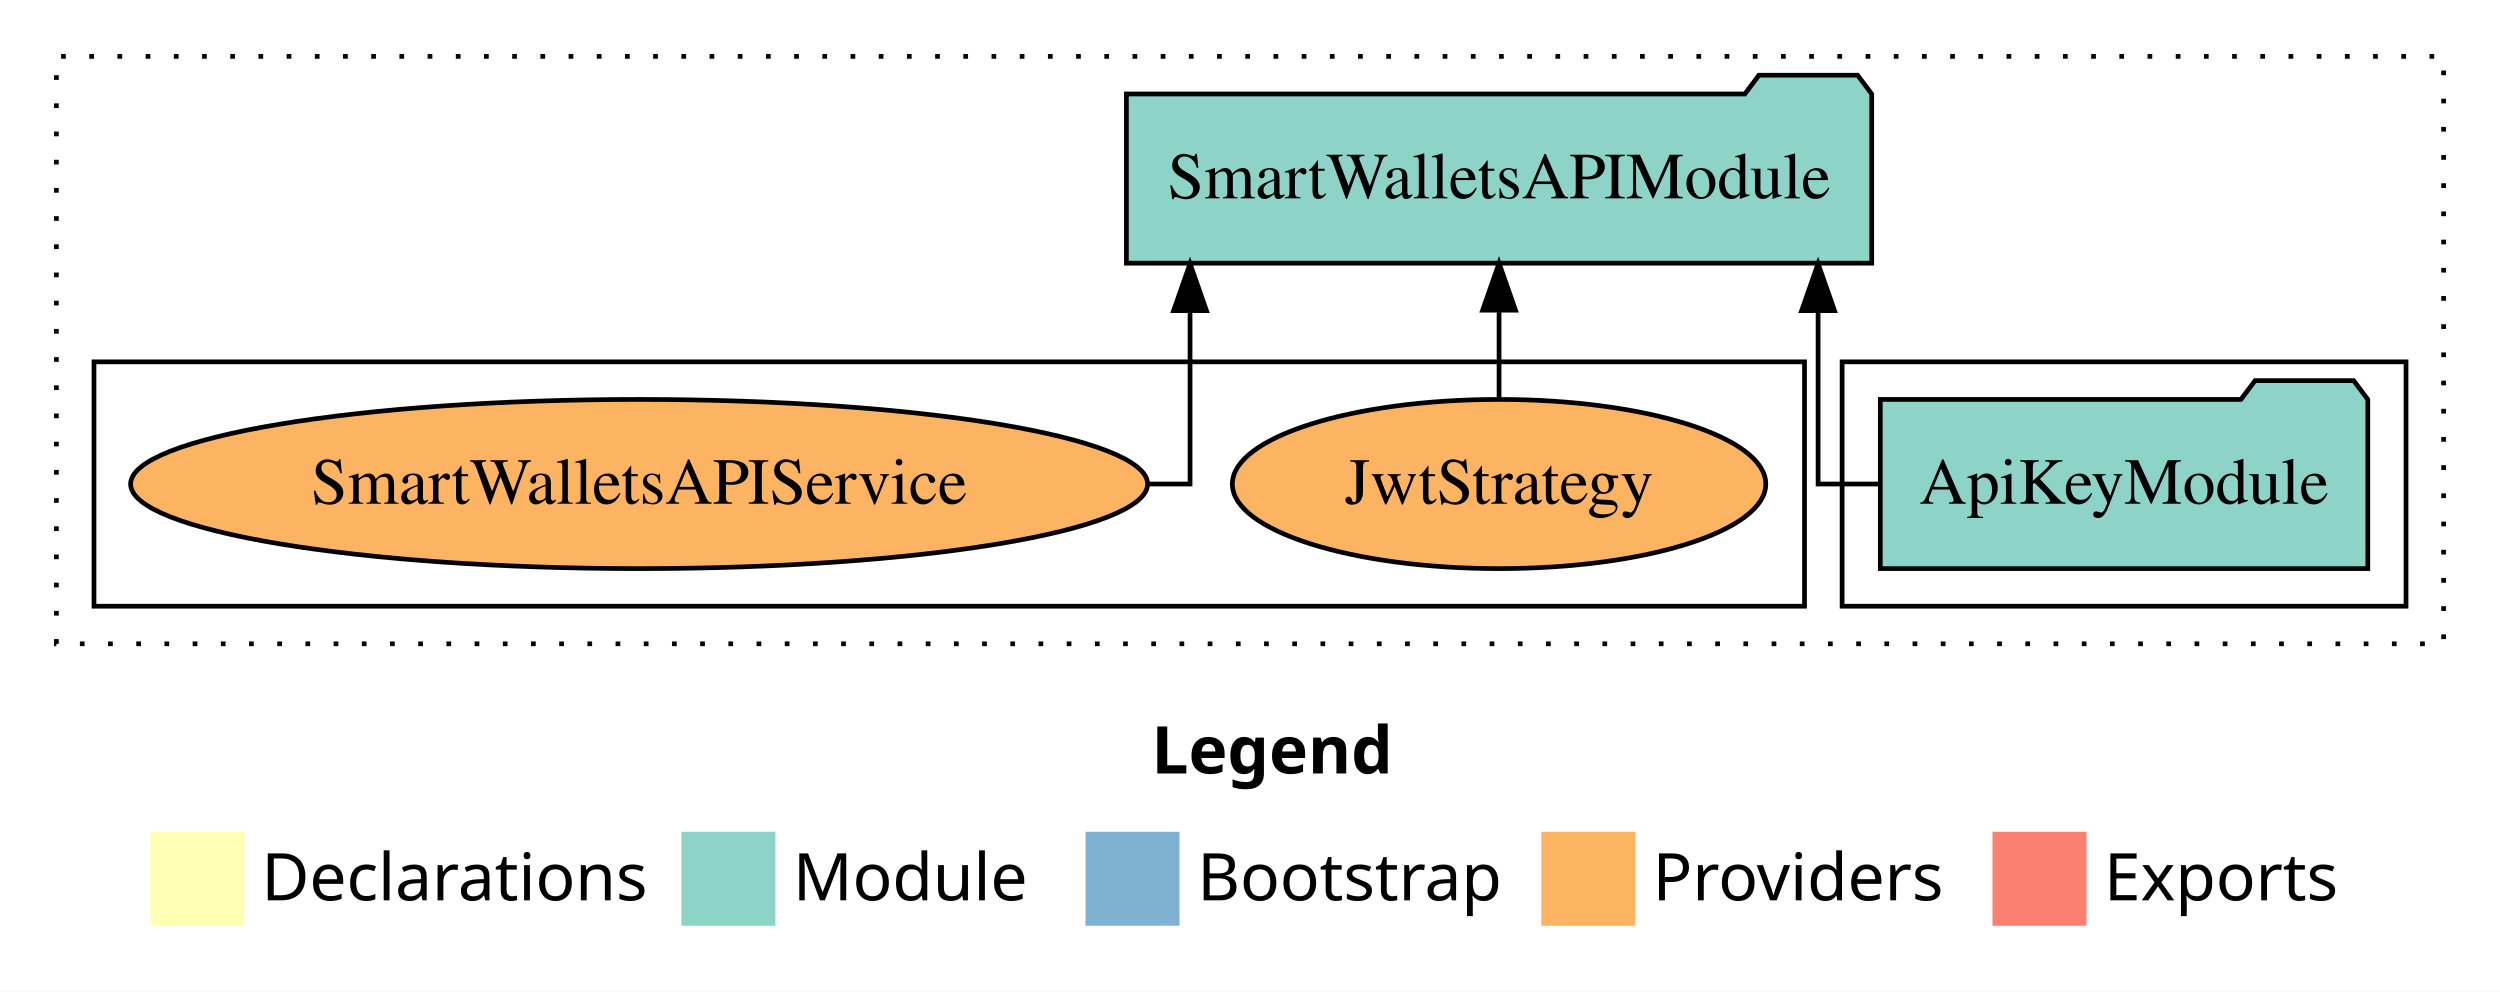
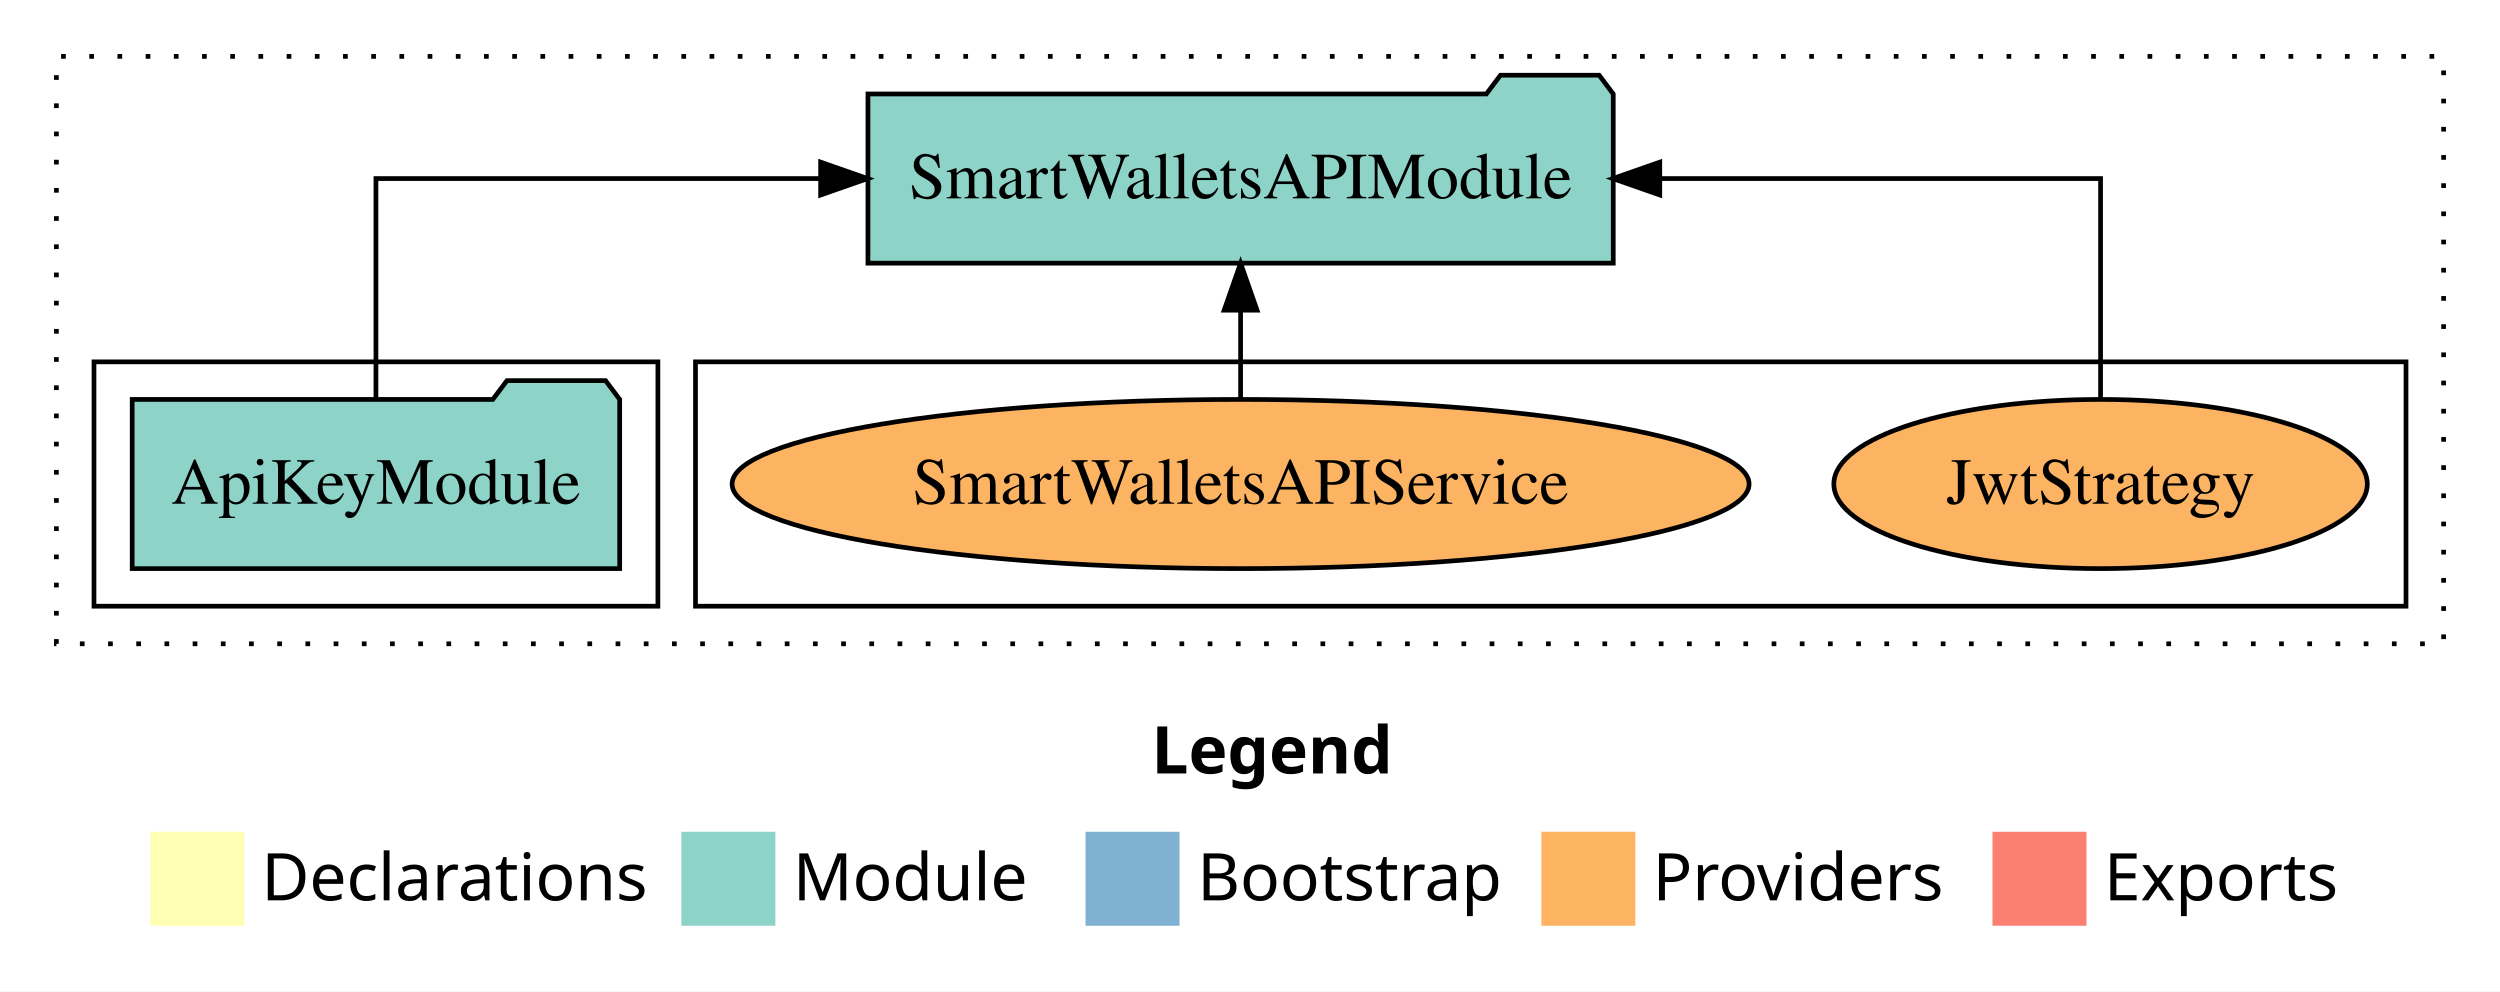
<svg xmlns="http://www.w3.org/2000/svg" width="532pt" height="211pt" viewBox="0.00 0.00 532.00 211.00">
  <g id="graph0" class="graph" transform="scale(1 1) rotate(0) translate(4 207)">
    <polygon fill="white" stroke="transparent" points="-4,4 -4,-207 528,-207 528,4 -4,4" />
    <text text-anchor="start" x="241.01" y="-42.4" font-family="Times-12" font-weight="bold" font-size="14.00">Legend</text>
    <polygon fill="#ffffb3" stroke="transparent" points="28,-10 28,-30 48,-30 48,-10 28,-10" />
    <text text-anchor="start" x="51.63" y="-15.4" font-family="Times-12" font-size="14.00">  Declarations</text>
    <polygon fill="#8dd3c7" stroke="transparent" points="141,-10 141,-30 161,-30 161,-10 141,-10" />
    <text text-anchor="start" x="164.73" y="-15.4" font-family="Times-12" font-size="14.00">  Module</text>
    <polygon fill="#80b1d3" stroke="transparent" points="227,-10 227,-30 247,-30 247,-10 227,-10" />
    <text text-anchor="start" x="250.78" y="-15.4" font-family="Times-12" font-size="14.00">  Bootstrap</text>
    <polygon fill="#fdb462" stroke="transparent" points="324,-10 324,-30 344,-30 344,-10 324,-10" />
    <text text-anchor="start" x="347.67" y="-15.4" font-family="Times-12" font-size="14.00">  Providers</text>
    <polygon fill="#fb8072" stroke="transparent" points="420,-10 420,-30 440,-30 440,-10 420,-10" />
    <text text-anchor="start" x="443.73" y="-15.4" font-family="Times-12" font-size="14.00">  Exports</text>
    <g id="clust1" class="cluster">
      <polygon fill="none" stroke="black" stroke-dasharray="1,5" points="8,-70 8,-195 516,-195 516,-70 8,-70" />
    </g>
+     <g id="clust6" class="cluster">
+       <polygon fill="none" stroke="black" points="144,-78 144,-130 508,-130 508,-78 144,-78" />
+     </g>
    <g id="clust3" class="cluster">
-       <polygon fill="none" stroke="black" points="388,-78 388,-130 508,-130 508,-78 388,-78" />
-     </g>
-     <g id="clust6" class="cluster">
-       <polygon fill="none" stroke="black" points="16,-78 16,-130 380,-130 380,-78 16,-78" />
+       <polygon fill="none" stroke="black" points="16,-78 16,-130 136,-130 136,-78 16,-78" />
    </g>
    <g id="node1" class="node">
-       <polygon fill="#8dd3c7" stroke="black" points="499.87,-122 496.87,-126 475.87,-126 472.87,-122 396.13,-122 396.13,-86 499.87,-86 499.87,-122" />
-       <text text-anchor="middle" x="448" y="-99.8" font-family="Times,serif" font-size="14.00">ApiKeyModule</text>
+       <polygon fill="#8dd3c7" stroke="black" points="127.87,-122 124.87,-126 103.87,-126 100.87,-122 24.13,-122 24.13,-86 127.87,-86 127.87,-122" />
+       <text text-anchor="middle" x="76" y="-99.8" font-family="Times,serif" font-size="14.00">ApiKeyModule</text>
    </g>
    <g id="node2" class="node">
-       <polygon fill="#8dd3c7" stroke="black" points="394.3,-187 391.3,-191 370.3,-191 367.3,-187 235.7,-187 235.7,-151 394.3,-151 394.3,-187" />
-       <text text-anchor="middle" x="315" y="-164.8" font-family="Times,serif" font-size="14.00">SmartWalletsAPIModule</text>
+       <polygon fill="#8dd3c7" stroke="black" points="339.3,-187 336.3,-191 315.3,-191 312.3,-187 180.7,-187 180.7,-151 339.3,-151 339.3,-187" />
+       <text text-anchor="middle" x="260" y="-164.8" font-family="Times,serif" font-size="14.00">SmartWalletsAPIModule</text>
    </g>
    <g id="edge1" class="edge">
-       <path fill="none" stroke="black" d="M396.06,-104C388.33,-104 382.89,-104 382.89,-104 382.89,-104 382.89,-140.89 382.89,-140.89" />
-       <polygon fill="black" stroke="black" points="379.39,-140.89 382.89,-150.89 386.39,-140.89 379.39,-140.89" />
+       <path fill="none" stroke="black" d="M76,-122.11C76,-141.34 76,-169 76,-169 76,-169 170.63,-169 170.63,-169" />
+       <polygon fill="black" stroke="black" points="170.63,-172.5 180.63,-169 170.63,-165.5 170.63,-172.5" />
    </g>
    <g id="node3" class="node">
-       <ellipse fill="#fdb462" stroke="black" cx="315" cy="-104" rx="56.76" ry="18" />
-       <text text-anchor="middle" x="315" y="-99.8" font-family="Times,serif" font-size="14.00">JwtStrategy</text>
+       <ellipse fill="#fdb462" stroke="black" cx="443" cy="-104" rx="56.76" ry="18" />
+       <text text-anchor="middle" x="443" y="-99.8" font-family="Times,serif" font-size="14.00">JwtStrategy</text>
    </g>
    <g id="edge2" class="edge">
-       <path fill="none" stroke="black" d="M315,-122.11C315,-122.11 315,-140.99 315,-140.99" />
-       <polygon fill="black" stroke="black" points="311.5,-140.99 315,-150.99 318.5,-140.99 311.5,-140.99" />
+       <path fill="none" stroke="black" d="M443,-122.11C443,-141.34 443,-169 443,-169 443,-169 349.2,-169 349.2,-169" />
+       <polygon fill="black" stroke="black" points="349.2,-165.5 339.2,-169 349.2,-172.5 349.2,-165.5" />
    </g>
    <g id="node4" class="node">
-       <ellipse fill="#fdb462" stroke="black" cx="132" cy="-104" rx="108.21" ry="18" />
-       <text text-anchor="middle" x="132" y="-99.8" font-family="Times,serif" font-size="14.00">SmartWalletsAPIService</text>
+       <ellipse fill="#fdb462" stroke="black" cx="260" cy="-104" rx="108.21" ry="18" />
+       <text text-anchor="middle" x="260" y="-99.8" font-family="Times,serif" font-size="14.00">SmartWalletsAPIService</text>
    </g>
    <g id="edge3" class="edge">
-       <path fill="none" stroke="black" d="M240.43,-104C245.93,-104 249.24,-104 249.24,-104 249.24,-104 249.24,-140.89 249.24,-140.89" />
-       <polygon fill="black" stroke="black" points="245.74,-140.89 249.24,-150.89 252.74,-140.89 245.74,-140.89" />
+       <path fill="none" stroke="black" d="M260,-122.11C260,-122.11 260,-140.99 260,-140.99" />
+       <polygon fill="black" stroke="black" points="256.5,-140.99 260,-150.99 263.5,-140.99 256.5,-140.99" />
    </g>
  </g>
</svg>
